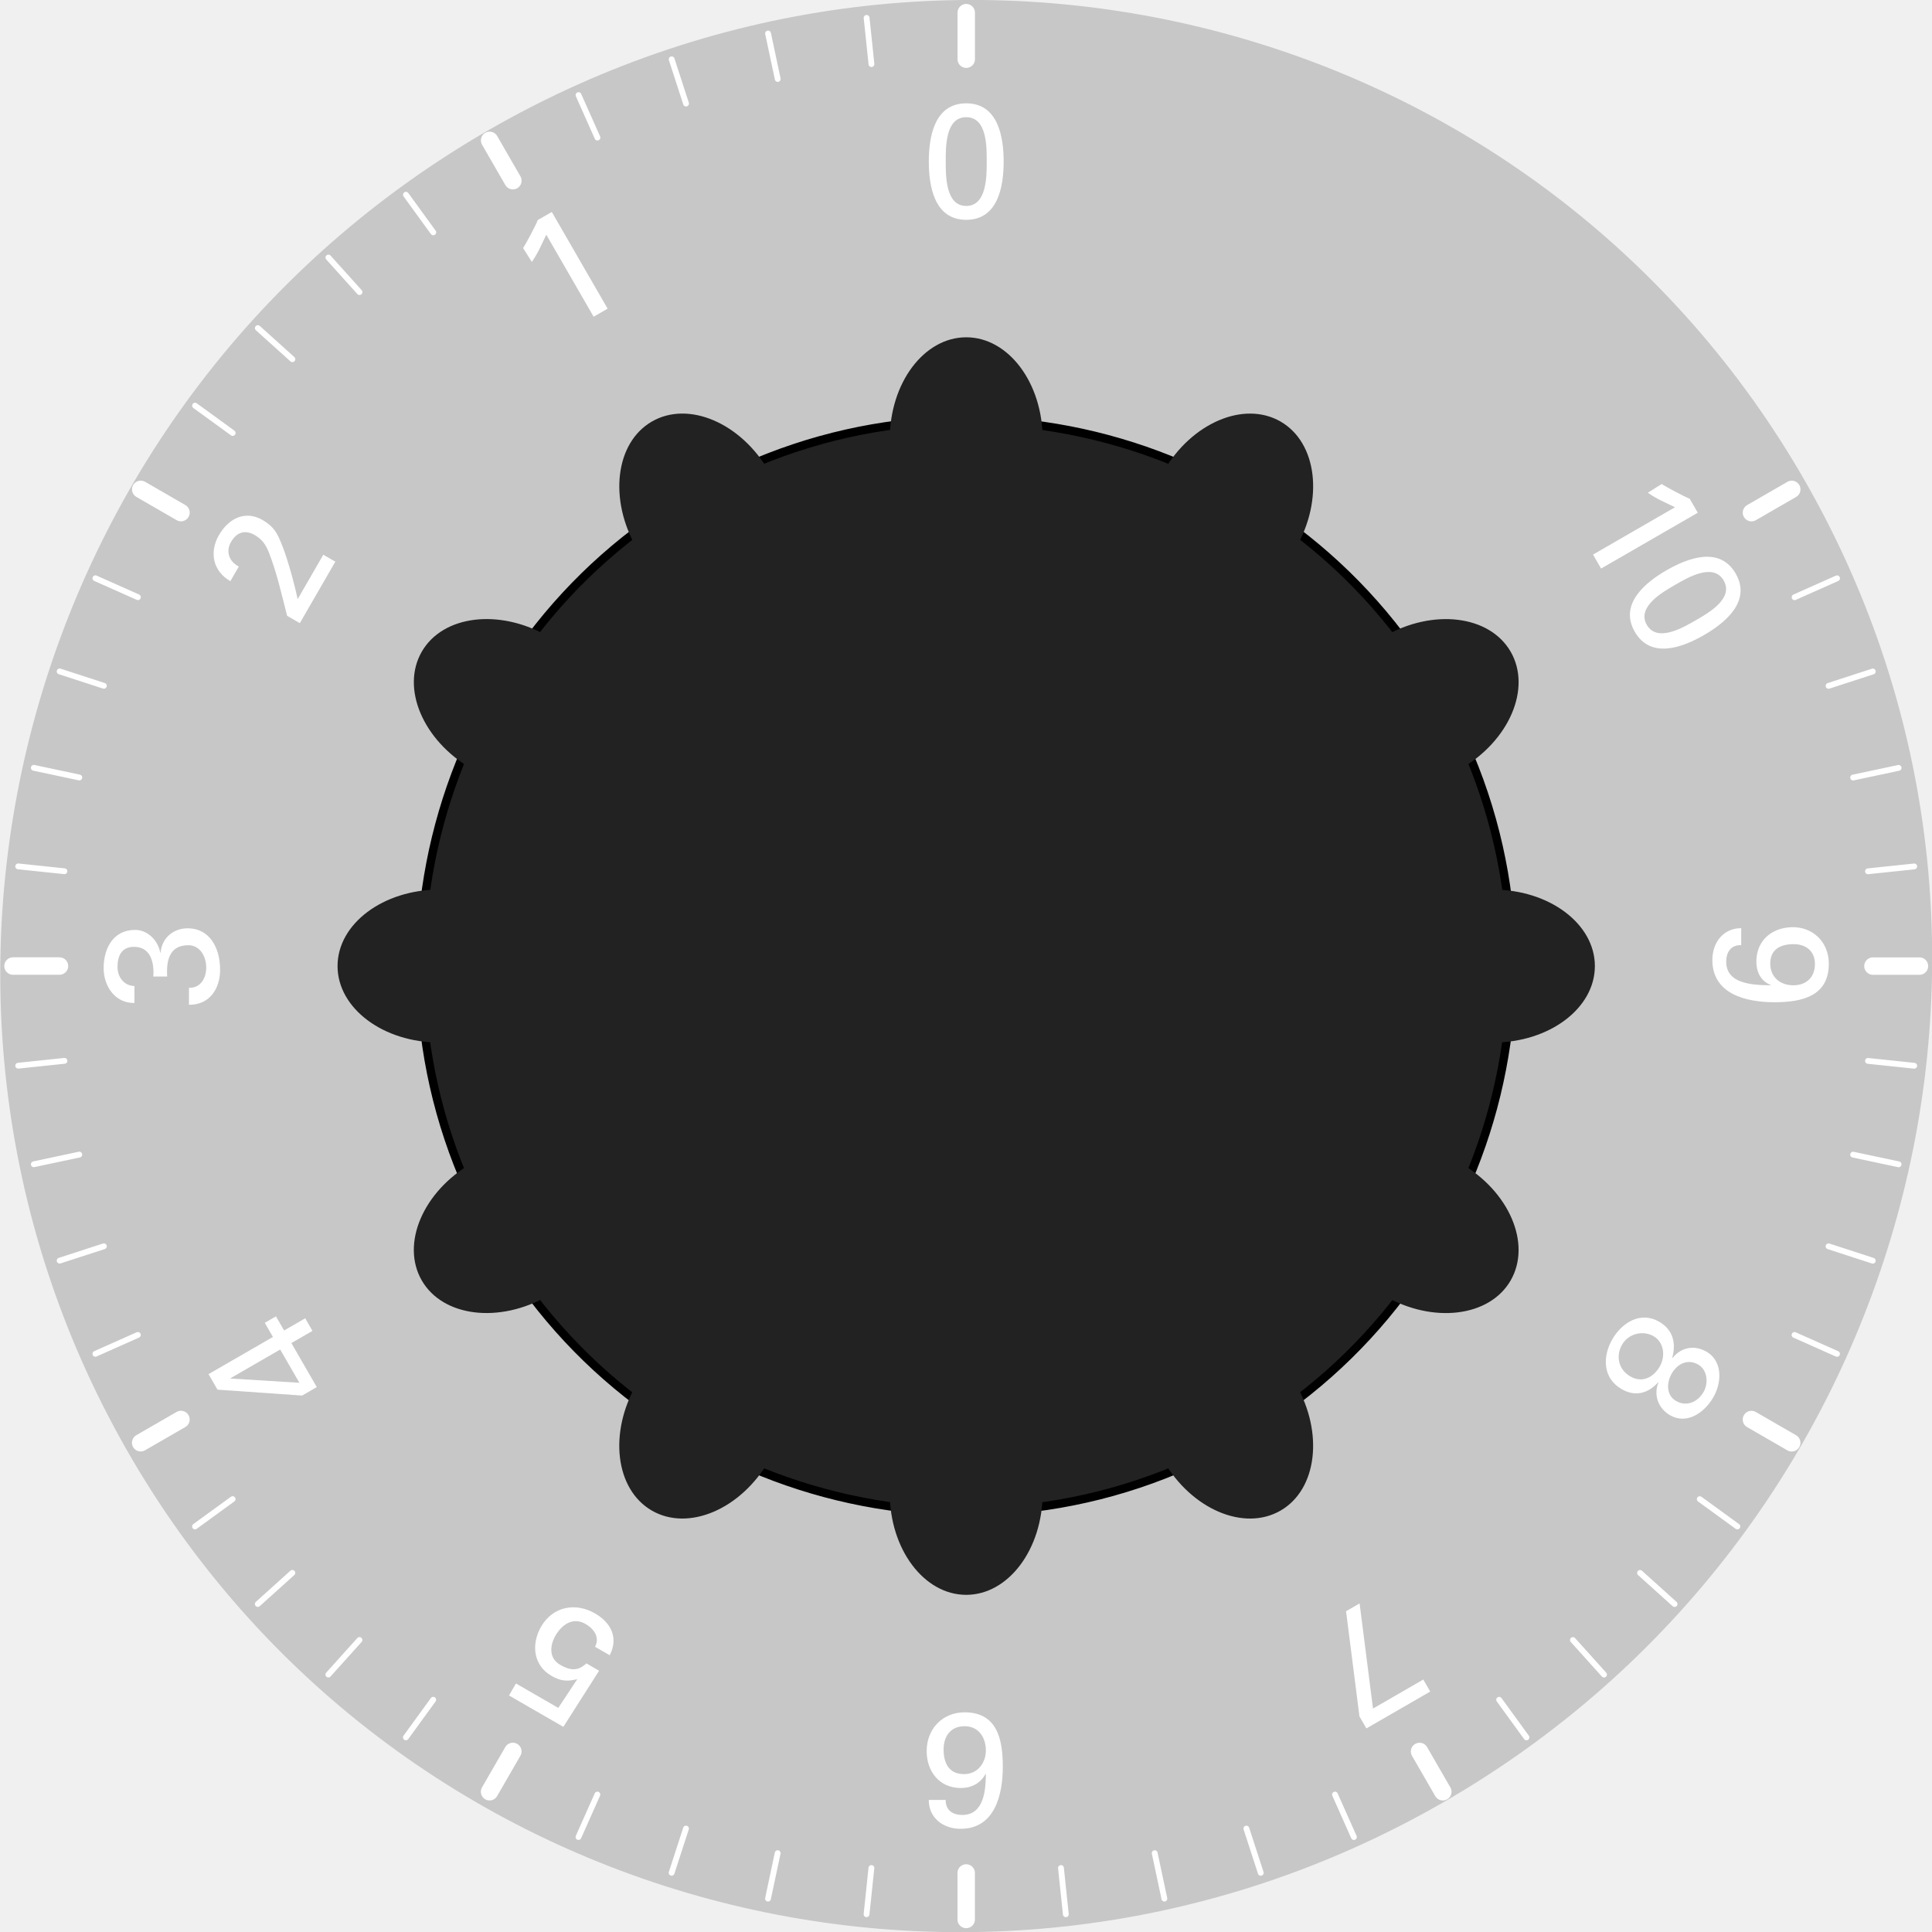
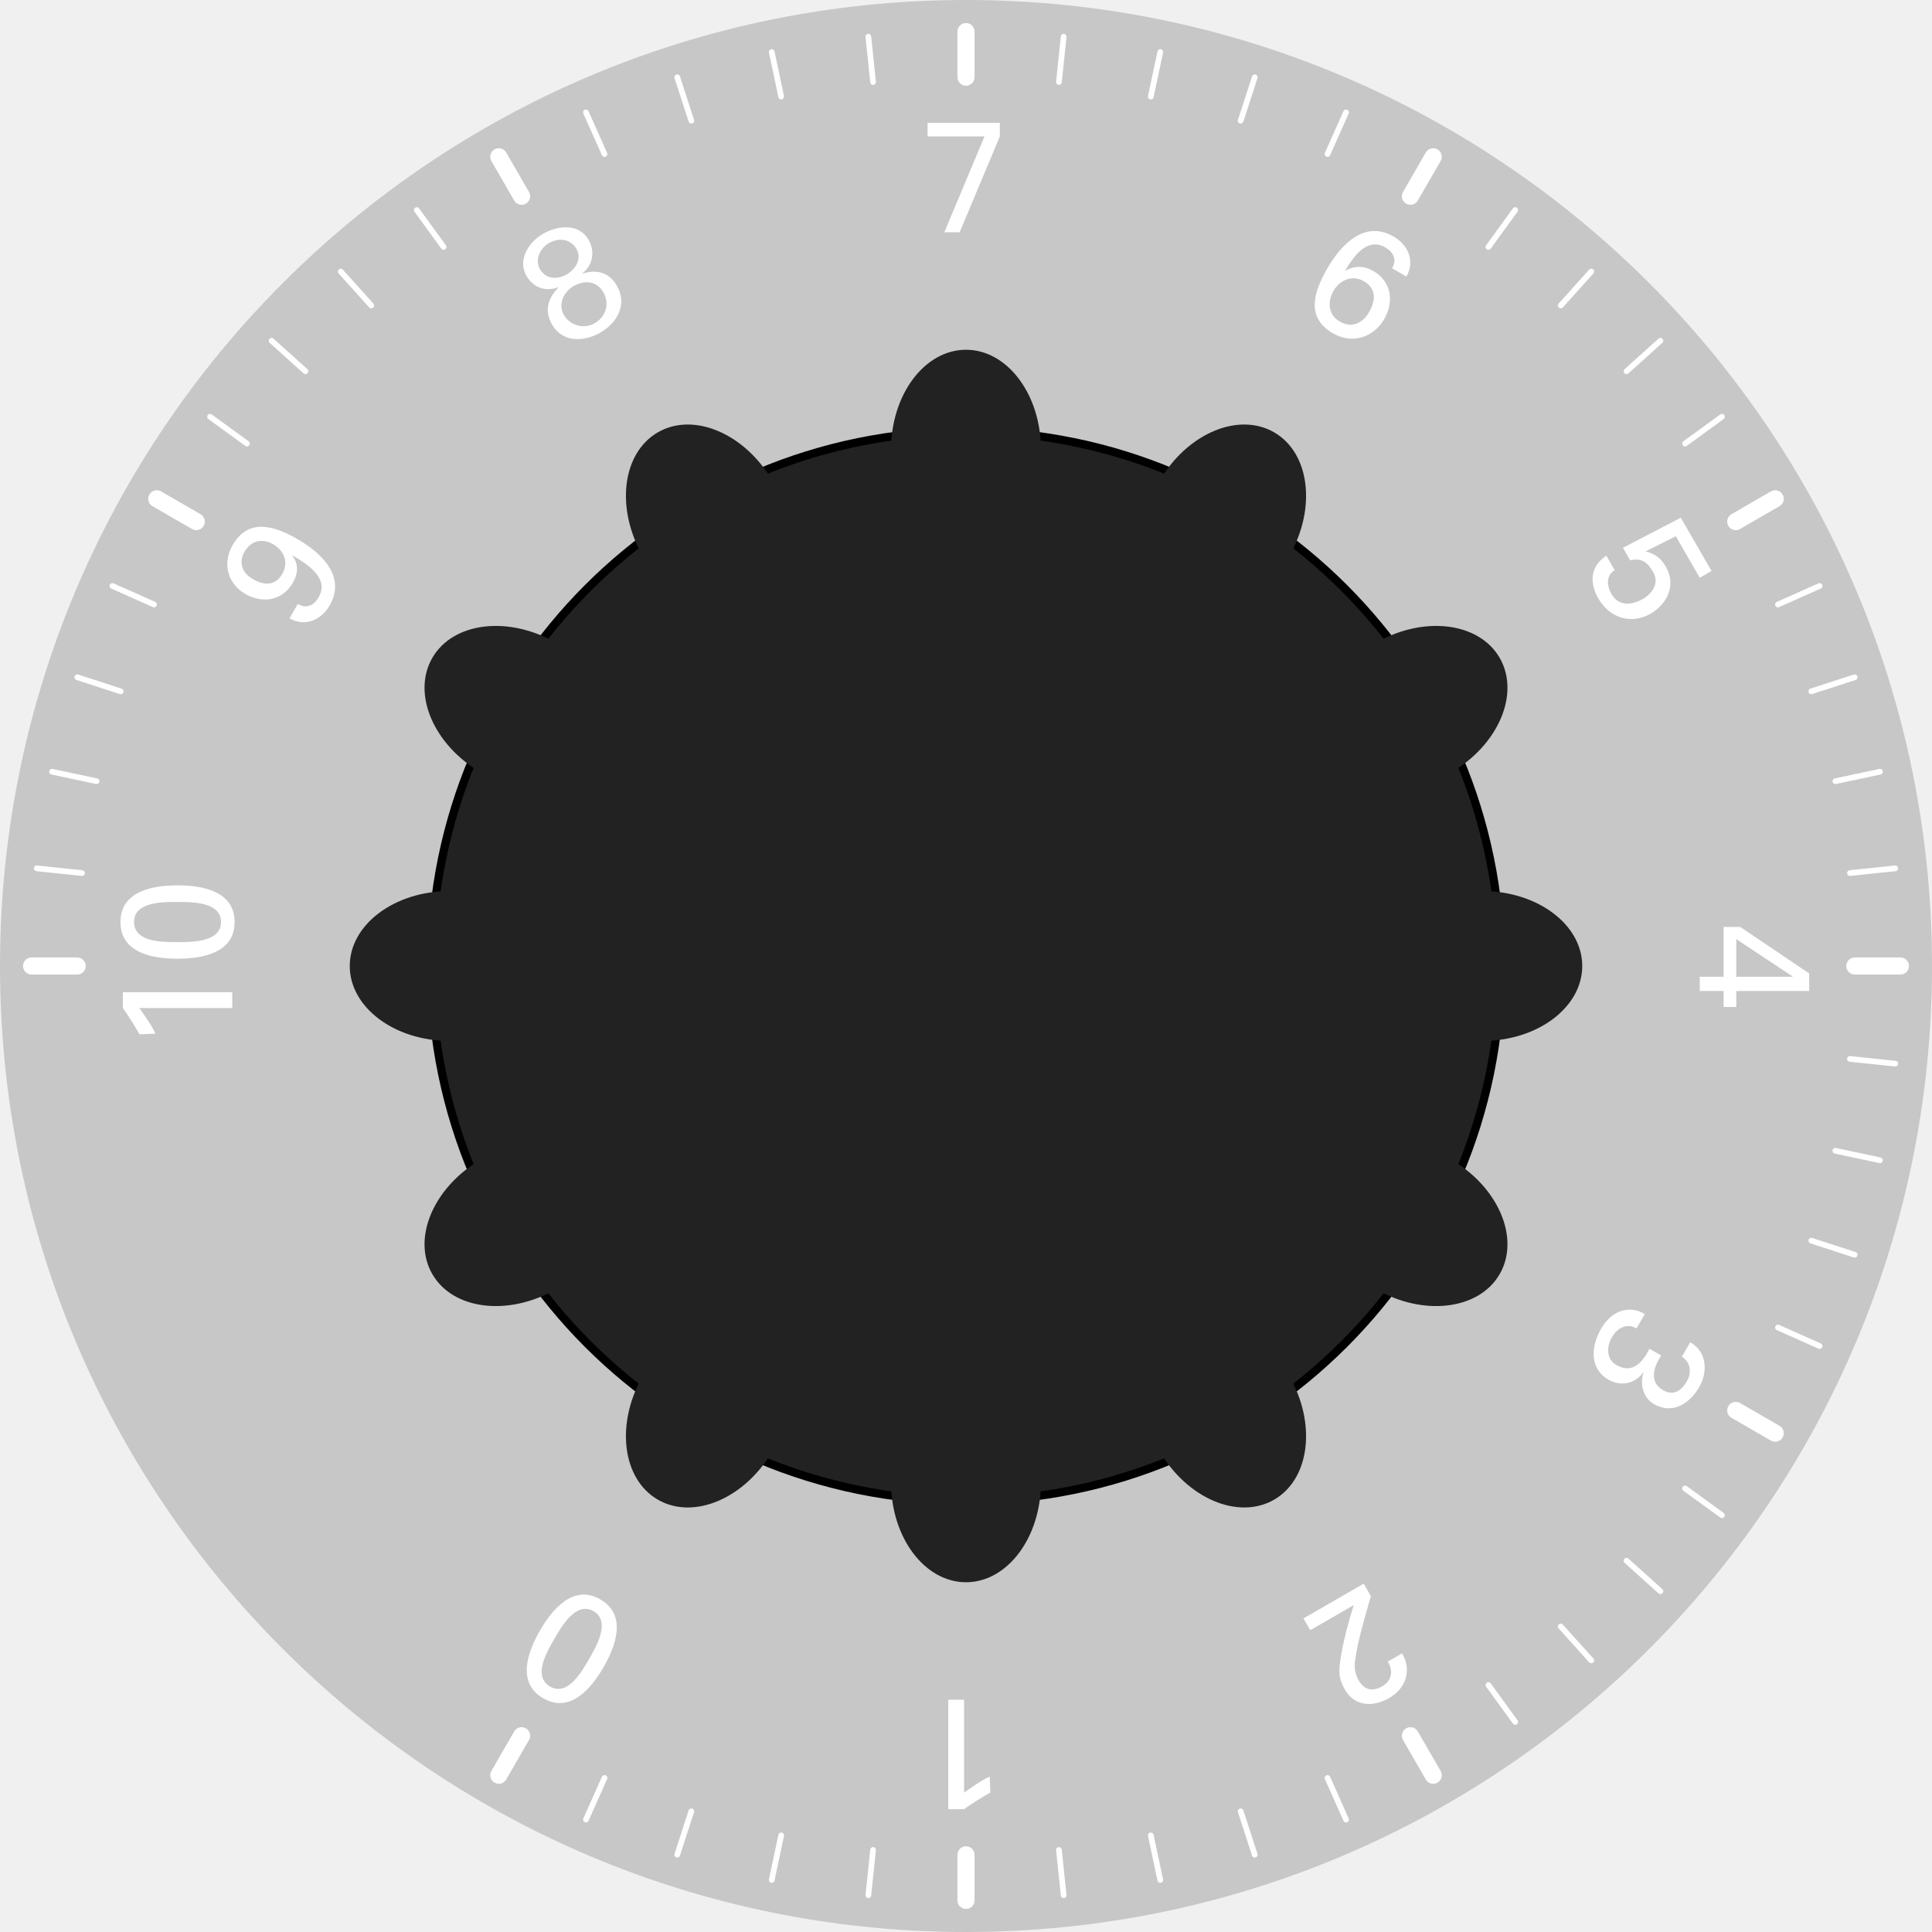
<svg xmlns="http://www.w3.org/2000/svg" viewBox="0 0 200 200" width="200" height="200" version="1.1" id="svg75" xml:space="preserve">
  <defs id="defs2">
    <radialGradient id="gradienteVolumen" cx="100" cy="100" r="50" fx="80" fy="80" gradientUnits="userSpaceOnUse">
      <stop offset="0%" style="stop-color:white;stop-opacity:0.4" id="stop1" />
      <stop offset="100%" style="stop-color:black;stop-opacity:0.2" id="stop2" />
    </radialGradient>
    <line id="tickSmall" x1="100" y1="18" x2="100" y2="22" stroke="#ffffff" stroke-width="0.5" stroke-linecap="round" />
    <line id="tickBig" x1="100" y1="18" x2="100" y2="22" stroke="#ffffff" stroke-width="1.5" stroke-linecap="round" />
    <ellipse id="MuescaRedonda" cx="100" cy="38" rx="9" ry="12" fill="#222222" />
  </defs>
-   <g id="KNOB_SYNTHI_V3_CLOCKWISE" transform="matrix(-0.8834945,0.5101418,-0.5100504,-0.8836527,239.3766,137.3581)">
-     <ellipse cx="100.563" cy="99.814" fill="#ffffff" fill-opacity="0.15" stroke="none" id="circle2" style="display:inline;fill:#a1a1a1;fill-opacity:0.526;stroke-width:1" rx="98.318" ry="97.684" transform="matrix(0.9999983,0.00186631,-0.00563606,0.9999841,0,0)" />
+   <g id="KNOB_SYNTHI_V3_CLOCKWISE">
+     <circle cx="100" cy="100" r="100" fill="#ffffff" fill-opacity="0.15" stroke="none" id="circle2" style="display:inline;fill:#a1a1a1;fill-opacity:0.526" />
    <g id="AgarreCompleto" transform="matrix(0.862069,0,0,0.862069,13.7931,13.7931)">
      <circle cx="100" cy="100" r="64.21" fill="#222222" stroke="#000000" stroke-width="0.988" id="circle3" />
      <use href="#MuescaRedonda" id="use3" />
      <use href="#MuescaRedonda" transform="rotate(30,100,100)" id="use4" />
      <use href="#MuescaRedonda" transform="rotate(60,100,100)" id="use5" />
      <use href="#MuescaRedonda" transform="rotate(90,100,100)" id="use6" />
      <use href="#MuescaRedonda" transform="rotate(120,100,100)" id="use7" />
      <use href="#MuescaRedonda" transform="rotate(150,100,100)" id="use8" />
      <use href="#MuescaRedonda" transform="rotate(180,100,100)" id="use9" />
      <use href="#MuescaRedonda" transform="rotate(-150,100,100)" id="use10" />
      <use href="#MuescaRedonda" transform="rotate(-120,100,100)" id="use11" />
      <use href="#MuescaRedonda" transform="rotate(-90,100,100)" id="use12" />
      <use href="#MuescaRedonda" transform="rotate(-60,100,100)" id="use13" />
      <use href="#MuescaRedonda" transform="rotate(-30,100,100)" id="use14" />
      <circle cx="100" cy="100" r="58" fill="none" stroke="#222222" stroke-width="4" id="circle14" />
    </g>
    <g id="EscalaSistema" transform="matrix(0,-1.179616,1.179616,0,-17.9616,217.9616)">
      <g id="Ticks" stroke="#ffffff" style="fill:#ffffff">
        <use href="#tickBig" id="use15" style="stroke:#ffffff" />
        <use href="#tickSmall" transform="rotate(6,100,100)" id="use16" style="stroke:#ffffff" />
        <use href="#tickSmall" transform="rotate(12,100,100)" id="use17" style="stroke:#ffffff" />
        <use href="#tickSmall" transform="rotate(18,100,100)" id="use18" style="stroke:#ffffff" />
        <use href="#tickSmall" transform="rotate(24,100,100)" id="use19" style="stroke:#ffffff" />
        <use href="#tickBig" transform="rotate(30,100,100)" id="use20" style="stroke:#ffffff" />
        <use href="#tickSmall" transform="rotate(36,100,100)" id="use21" style="stroke:#ffffff" />
        <use href="#tickSmall" transform="rotate(42,100,100)" id="use22" style="stroke:#ffffff" />
        <use href="#tickSmall" transform="rotate(48,100,100)" id="use23" style="stroke:#ffffff" />
        <use href="#tickSmall" transform="rotate(54,100,100)" id="use24" style="stroke:#ffffff" />
        <use href="#tickBig" transform="rotate(60,100,100)" id="use25" style="stroke:#ffffff" />
        <use href="#tickSmall" transform="rotate(66,100,100)" id="use26" style="stroke:#ffffff" />
        <use href="#tickSmall" transform="rotate(72,100,100)" id="use27" style="stroke:#ffffff" />
        <use href="#tickSmall" transform="rotate(78,100,100)" id="use28" style="stroke:#ffffff" />
        <use href="#tickSmall" transform="rotate(84,100,100)" id="use29" style="stroke:#ffffff" />
        <use href="#tickBig" transform="rotate(90,100,100)" id="use30" style="stroke:#ffffff" />
        <use href="#tickSmall" transform="rotate(96,100,100)" id="use31" style="stroke:#ffffff" />
        <use href="#tickSmall" transform="rotate(102,100,100)" id="use32" style="stroke:#ffffff" />
        <use href="#tickSmall" transform="rotate(108,100,100)" id="use33" style="stroke:#ffffff" />
        <use href="#tickSmall" transform="rotate(114,100,100)" id="use34" style="stroke:#ffffff" />
        <use href="#tickBig" transform="rotate(120,100,100)" id="use35" style="stroke:#ffffff" />
        <use href="#tickSmall" transform="rotate(126,100,100)" id="use36" style="stroke:#ffffff" />
        <use href="#tickSmall" transform="rotate(132,100,100)" id="use37" style="stroke:#ffffff" />
        <use href="#tickSmall" transform="rotate(138,100,100)" id="use38" style="stroke:#ffffff" />
        <use href="#tickSmall" transform="rotate(144,100,100)" id="use39" style="stroke:#ffffff" />
        <use href="#tickBig" transform="rotate(150,100,100)" id="use40" style="stroke:#ffffff" />
        <use href="#tickSmall" transform="rotate(156,100,100)" id="use41" style="stroke:#ffffff" />
        <use href="#tickSmall" transform="rotate(162,100,100)" id="use42" style="stroke:#ffffff" />
        <use href="#tickSmall" transform="rotate(168,100,100)" id="use43" style="stroke:#ffffff" />
        <use href="#tickSmall" transform="rotate(174,100,100)" id="use44" style="stroke:#ffffff" />
        <use href="#tickBig" transform="rotate(180,100,100)" id="use45" style="stroke:#ffffff" />
        <use href="#tickSmall" transform="rotate(-174,100,100)" id="use46" style="stroke:#ffffff" />
        <use href="#tickSmall" transform="rotate(-168,100,100)" id="use47" style="stroke:#ffffff" />
        <use href="#tickSmall" transform="rotate(-162,100,100)" id="use48" style="stroke:#ffffff" />
        <use href="#tickSmall" transform="rotate(-156,100,100)" id="use49" style="stroke:#ffffff" />
        <use href="#tickBig" transform="rotate(-150,100,100)" id="use50" style="stroke:#ffffff" />
        <use href="#tickSmall" transform="rotate(-144,100,100)" id="use51" style="stroke:#ffffff" />
        <use href="#tickSmall" transform="rotate(-138,100,100)" id="use52" style="stroke:#ffffff" />
        <use href="#tickSmall" transform="rotate(-132,100,100)" id="use53" style="stroke:#ffffff" />
        <use href="#tickSmall" transform="rotate(-126,100,100)" id="use54" style="stroke:#ffffff" />
        <use href="#tickBig" transform="rotate(-120,100,100)" id="use55" style="stroke:#ffffff" />
        <use href="#tickSmall" transform="rotate(-114,100,100)" id="use56" style="stroke:#ffffff" />
        <use href="#tickSmall" transform="rotate(-108,100,100)" id="use57" style="stroke:#ffffff" />
        <use href="#tickSmall" transform="rotate(-102,100,100)" id="use58" style="stroke:#ffffff" />
        <use href="#tickSmall" transform="rotate(-96,100,100)" id="use59" style="stroke:#ffffff" />
        <use href="#tickBig" transform="rotate(-90,100,100)" id="use60" style="stroke:#ffffff" />
        <use href="#tickSmall" transform="rotate(-84,100,100)" id="use61" style="stroke:#ffffff" />
        <use href="#tickSmall" transform="rotate(-78,100,100)" id="use62" style="stroke:#ffffff" />
        <use href="#tickSmall" transform="rotate(-72,100,100)" id="use63" style="stroke:#ffffff" />
        <use href="#tickSmall" transform="rotate(-66,100,100)" id="use64" style="stroke:#ffffff" />
        <use href="#tickBig" transform="rotate(-60,100,100)" id="use65" style="stroke:#ffffff" />
      </g>
      <g id="NumerosRadiales" font-family="Arial, sans-serif" font-size="11px" font-weight="bold" fill="#ffffff" text-anchor="middle" transform="matrix(0.9198797,0,0,0.9198797,8.012029,8.01203)">
        <path d="m 97.496,19.56 h -1.509 c -0.543,0.422 -2.112,1.388 -2.504,1.584 l 0.06,1.524 c 0.875,-0.392 1.644,-0.981 2.444,-1.524 v 8.856 h 1.509 z m 6.698,-0.226 c -3.002,0 -3.5,3.183 -3.5,5.446 0,2.263 0.498,5.446 3.5,5.446 3.002,0 3.5,-3.183 3.5,-5.446 0,-2.263 -0.498,-5.446 -3.5,-5.446 z m 0,1.297 c 1.961,0 1.916,2.806 1.916,4.149 0,1.297 0.03,4.149 -1.916,4.149 -1.946,0 -1.916,-2.851 -1.916,-4.149 0,-1.343 -0.045,-4.149 1.916,-4.149 z" id="text65" style="font-weight:500;font-size:15.086px;font-family:'Univers 55';-inkscape-font-specification:'Univers 55, Medium'" aria-label="10" />
        <path d="m 138.398,-40.76 c 0,1.267 -0.784,2.172 -2.037,2.172 -1.267,0 -1.81,-0.89 -1.81,-2.172 0,-1.222 0.694,-2.006 1.856,-2.006 1.328,0 1.991,0.905 1.991,2.006 z m -2.022,-3.304 c -2.082,0 -3.5,1.569 -3.409,3.545 0.09,1.841 1.252,3.168 3.093,3.228 1.026,0.03 1.931,-0.362 2.323,-1.373 l 0.015,0.03 c -0.015,1.735 -0.136,4.164 -2.203,4.164 -0.92,0 -1.569,-0.453 -1.554,-1.403 h -1.584 c 0,1.69 1.358,2.7 2.972,2.7 3.198,0 3.953,-3.168 3.953,-5.808 0,-2.595 -0.573,-5.084 -3.606,-5.084 z" id="text66" style="font-weight:500;font-size:15.086px;font-family:'Univers 55';-inkscape-font-specification:'Univers 55, Medium'" transform="rotate(30)" aria-label="9" />
        <path d="m 136.603,-111.491 c 1.147,0 2.172,0.619 2.172,1.916 0,1.373 -1.056,2.157 -2.172,2.157 -1.267,0 -2.172,-1.056 -2.172,-2.157 0,-1.116 1.041,-1.916 2.172,-1.916 z m 2.022,-2.942 c 0,1.086 -1.026,1.644 -2.022,1.644 -1.056,0 -1.961,-0.603 -1.961,-1.72 0,-1.041 1.056,-1.72 1.961,-1.72 1.131,0 2.022,0.709 2.022,1.795 z m -3.319,2.338 c -1.388,0.362 -2.308,1.252 -2.308,2.746 0,2.037 1.841,2.972 3.606,2.972 1.886,0 3.606,-1.041 3.606,-3.078 0,-1.478 -0.875,-2.353 -2.293,-2.655 v -0.03 0.015 c 1.282,-0.166 2.142,-1.192 2.142,-2.474 0,-1.886 -1.916,-2.67 -3.455,-2.67 -1.78,0 -3.394,1.041 -3.394,2.67 0,1.313 0.8,2.263 2.097,2.474 z" id="text67" style="font-weight:500;font-size:15.086px;font-family:'Univers 55';-inkscape-font-specification:'Univers 55, Medium'" transform="rotate(60)" aria-label="8" />
        <path d="m 96.334,-179.143 h 5.431 l -3.832,9.142 h 1.463 l 3.832,-9.142 v -1.297 h -6.894 z" id="text68" style="font-weight:500;font-size:15.086px;font-family:'Univers 55';-inkscape-font-specification:'Univers 55, Medium'" transform="rotate(90)" aria-label="7" />
        <path d="m 34.762,-209.937 c 0,-1.177 0.784,-2.218 2.037,-2.218 1.418,0 1.916,1.026 1.916,2.308 0,1.222 -0.649,2.172 -1.961,2.172 -1.328,0 -1.991,-1.071 -1.991,-2.263 z m 1.991,3.56 c 2.082,0 3.545,-1.569 3.545,-3.621 0,-1.916 -1.192,-3.455 -3.198,-3.455 -1.056,0 -1.871,0.498 -2.308,1.313 l -0.03,-0.03 c 0.015,-1.373 0.136,-3.802 2.203,-3.802 0.92,0 1.569,0.453 1.554,1.403 h 1.584 c 0,-1.69 -1.358,-2.7 -2.972,-2.7 -3.198,0 -3.953,3.168 -3.953,5.808 0,2.595 0.543,5.084 3.575,5.084 z" id="text69" style="font-weight:500;font-size:15.086px;font-family:'Univers 55';-inkscape-font-specification:'Univers 55, Medium'" transform="rotate(120)" aria-label="6" />
        <path d="m -39.544,-217.042 -0.272,6.216 h 1.373 c 0.332,-1.071 0.996,-1.343 2.067,-1.343 1.222,0 1.735,1.086 1.735,2.142 0,1.192 -0.528,2.353 -1.886,2.353 -0.935,0 -1.81,-0.422 -1.841,-1.403 h -1.584 c 0.091,1.841 1.418,2.7 3.153,2.7 2.127,0 3.741,-1.433 3.741,-3.591 0,-1.856 -1.147,-3.5 -3.123,-3.5 -1.011,0 -1.539,0.256 -2.263,0.935 l 0.196,-3.213 h 4.571 v -1.297 z" id="text70" style="font-weight:500;font-size:15.086px;font-family:'Univers 55';-inkscape-font-specification:'Univers 55, Medium'" transform="rotate(150)" aria-label="5" />
        <path d="m -98.974,-173.485 h -3.591 l 3.56,-5.371 h 0.03 z m 0,3.485 h 1.358 v -2.278 h 1.524 v -1.207 H -97.617 v -6.955 h -1.675 l -4.435,6.578 v 1.584 h 4.752 z" id="text71" style="font-weight:500;font-size:15.086px;font-family:'Univers 55';-inkscape-font-specification:'Univers 55, Medium'" transform="scale(-1)" aria-label="4" />
        <path d="m -137.583,-111.325 c 1.478,-0.09 2.927,0.196 2.927,1.976 0,1.086 -1.041,1.675 -2.082,1.675 -1.056,0 -1.931,-0.573 -1.901,-1.614 h -1.584 c -0.03,1.901 1.478,2.912 3.259,2.912 2.203,0 3.892,-1.071 3.892,-3.032 0,-1.343 -0.905,-2.414 -2.278,-2.534 v -0.03 c 1.131,-0.211 2.127,-1.162 2.127,-2.353 0,-2.052 -1.735,-2.942 -3.575,-2.942 -1.675,0 -3.289,1.056 -3.259,2.881 h 1.584 c 0.03,-0.981 0.845,-1.584 1.78,-1.584 1.056,0 1.886,0.392 1.886,1.554 0,1.569 -1.509,1.886 -2.776,1.795 z" id="text72" style="font-weight:500;font-size:15.086px;font-family:'Univers 55';-inkscape-font-specification:'Univers 55, Medium'" transform="rotate(-150)" aria-label="3" />
        <path d="m -133.359,-34.695 h -4.767 v -0.03 c 0.966,-0.86 2.746,-2.64 3.636,-3.787 0.754,-0.95 1.101,-1.509 1.101,-2.761 0,-1.69 -1.282,-2.791 -3.274,-2.791 -1.825,0 -3.198,1.207 -3.183,3.078 h 1.584 c -0.06,-0.996 0.573,-1.78 1.614,-1.78 1.056,0 1.675,0.528 1.675,1.614 0,0.784 -0.256,1.313 -0.724,1.916 -1.297,1.629 -2.821,3.017 -4.3,4.466 v 1.373 h 6.638 z" id="text73" style="font-weight:500;font-size:15.086px;font-family:'Univers 55';-inkscape-font-specification:'Univers 55, Medium'" transform="rotate(-120)" aria-label="2" />
        <path d="m -98.31,19.56 h -1.509 c -0.543,0.422 -2.112,1.388 -2.504,1.584 l 0.06,1.524 c 0.875,-0.392 1.644,-0.981 2.444,-1.524 v 8.856 h 1.509 z" id="text74" style="font-weight:500;font-size:15.086px;font-family:'Univers 55';-inkscape-font-specification:'Univers 55, Medium'" transform="rotate(-90)" aria-label="1" />
        <path d="m -36.603,55.937 c -3.002,0 -3.5,3.183 -3.5,5.446 0,2.263 0.498,5.446 3.5,5.446 3.002,0 3.5,-3.183 3.5,-5.446 0,-2.263 -0.498,-5.446 -3.5,-5.446 z m 0,1.297 c 1.961,0 1.916,2.806 1.916,4.149 0,1.297 0.03,4.149 -1.916,4.149 -1.946,0 -1.916,-2.851 -1.916,-4.149 0,-1.343 -0.045,-4.149 1.916,-4.149 z" id="text75" style="font-weight:500;font-size:15.086px;font-family:'Univers 55';-inkscape-font-specification:'Univers 55, Medium'" transform="rotate(-60)" aria-label="0" />
      </g>
    </g>
  </g>
</svg>
